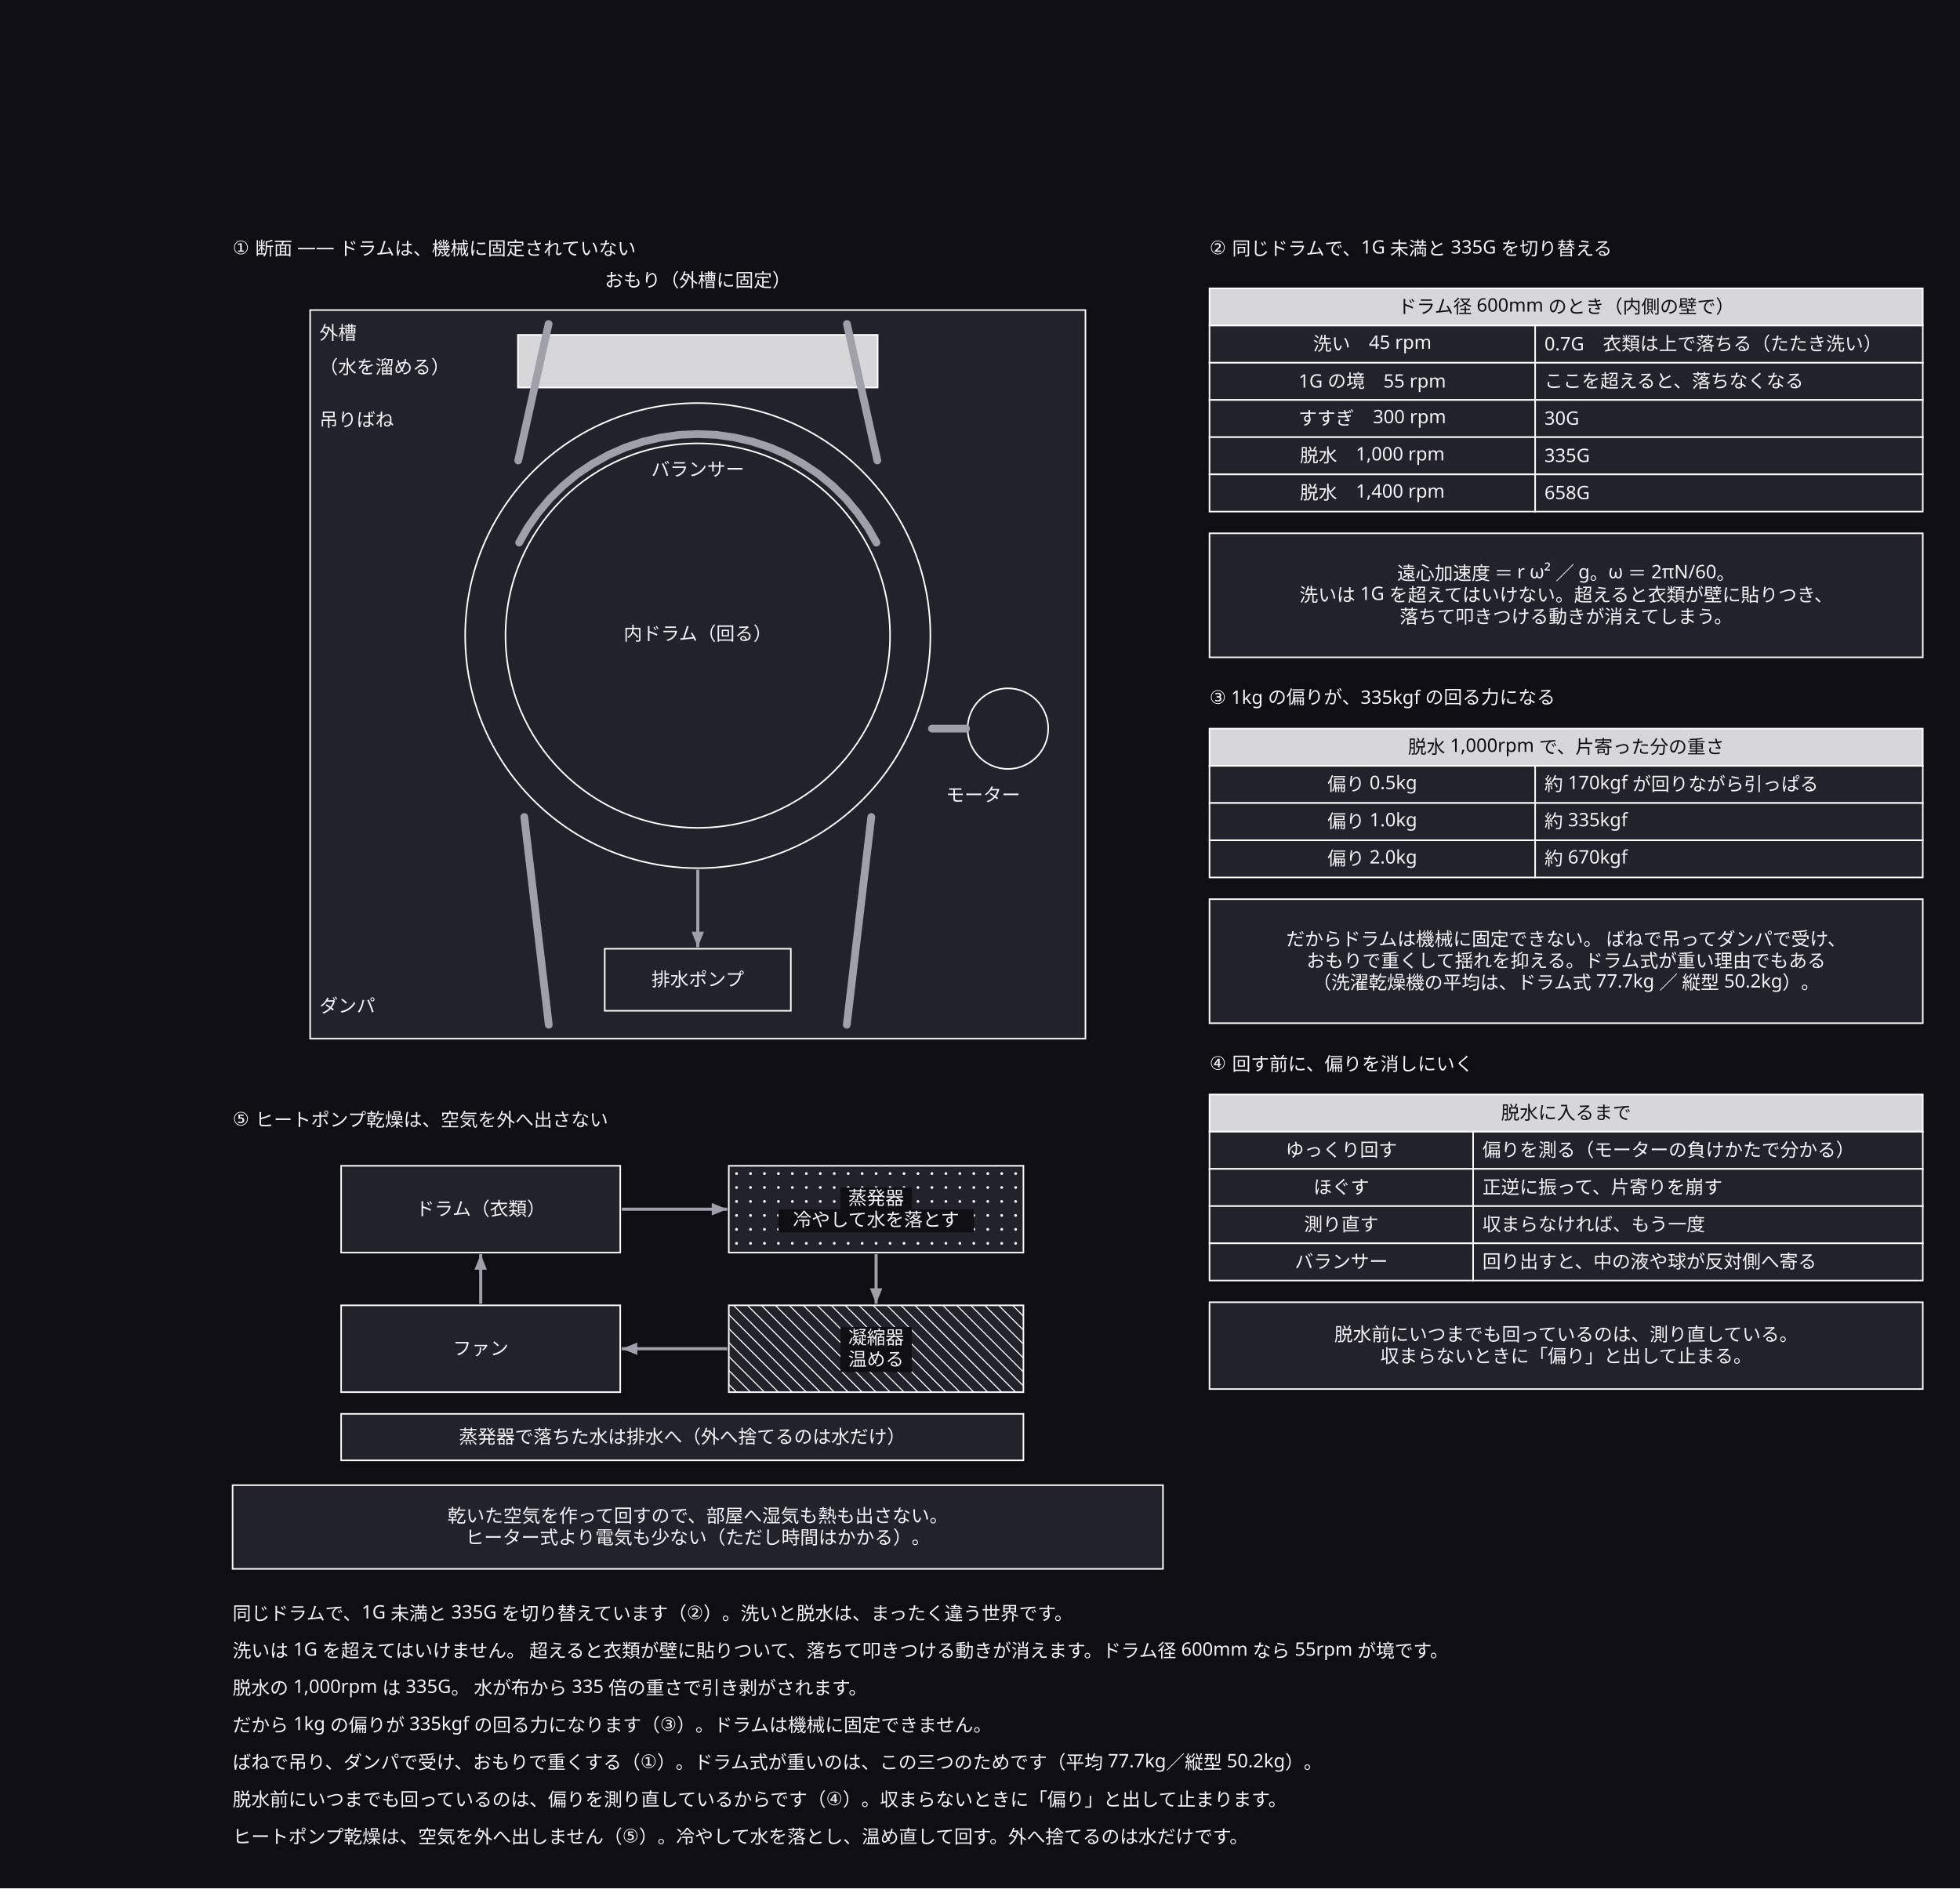
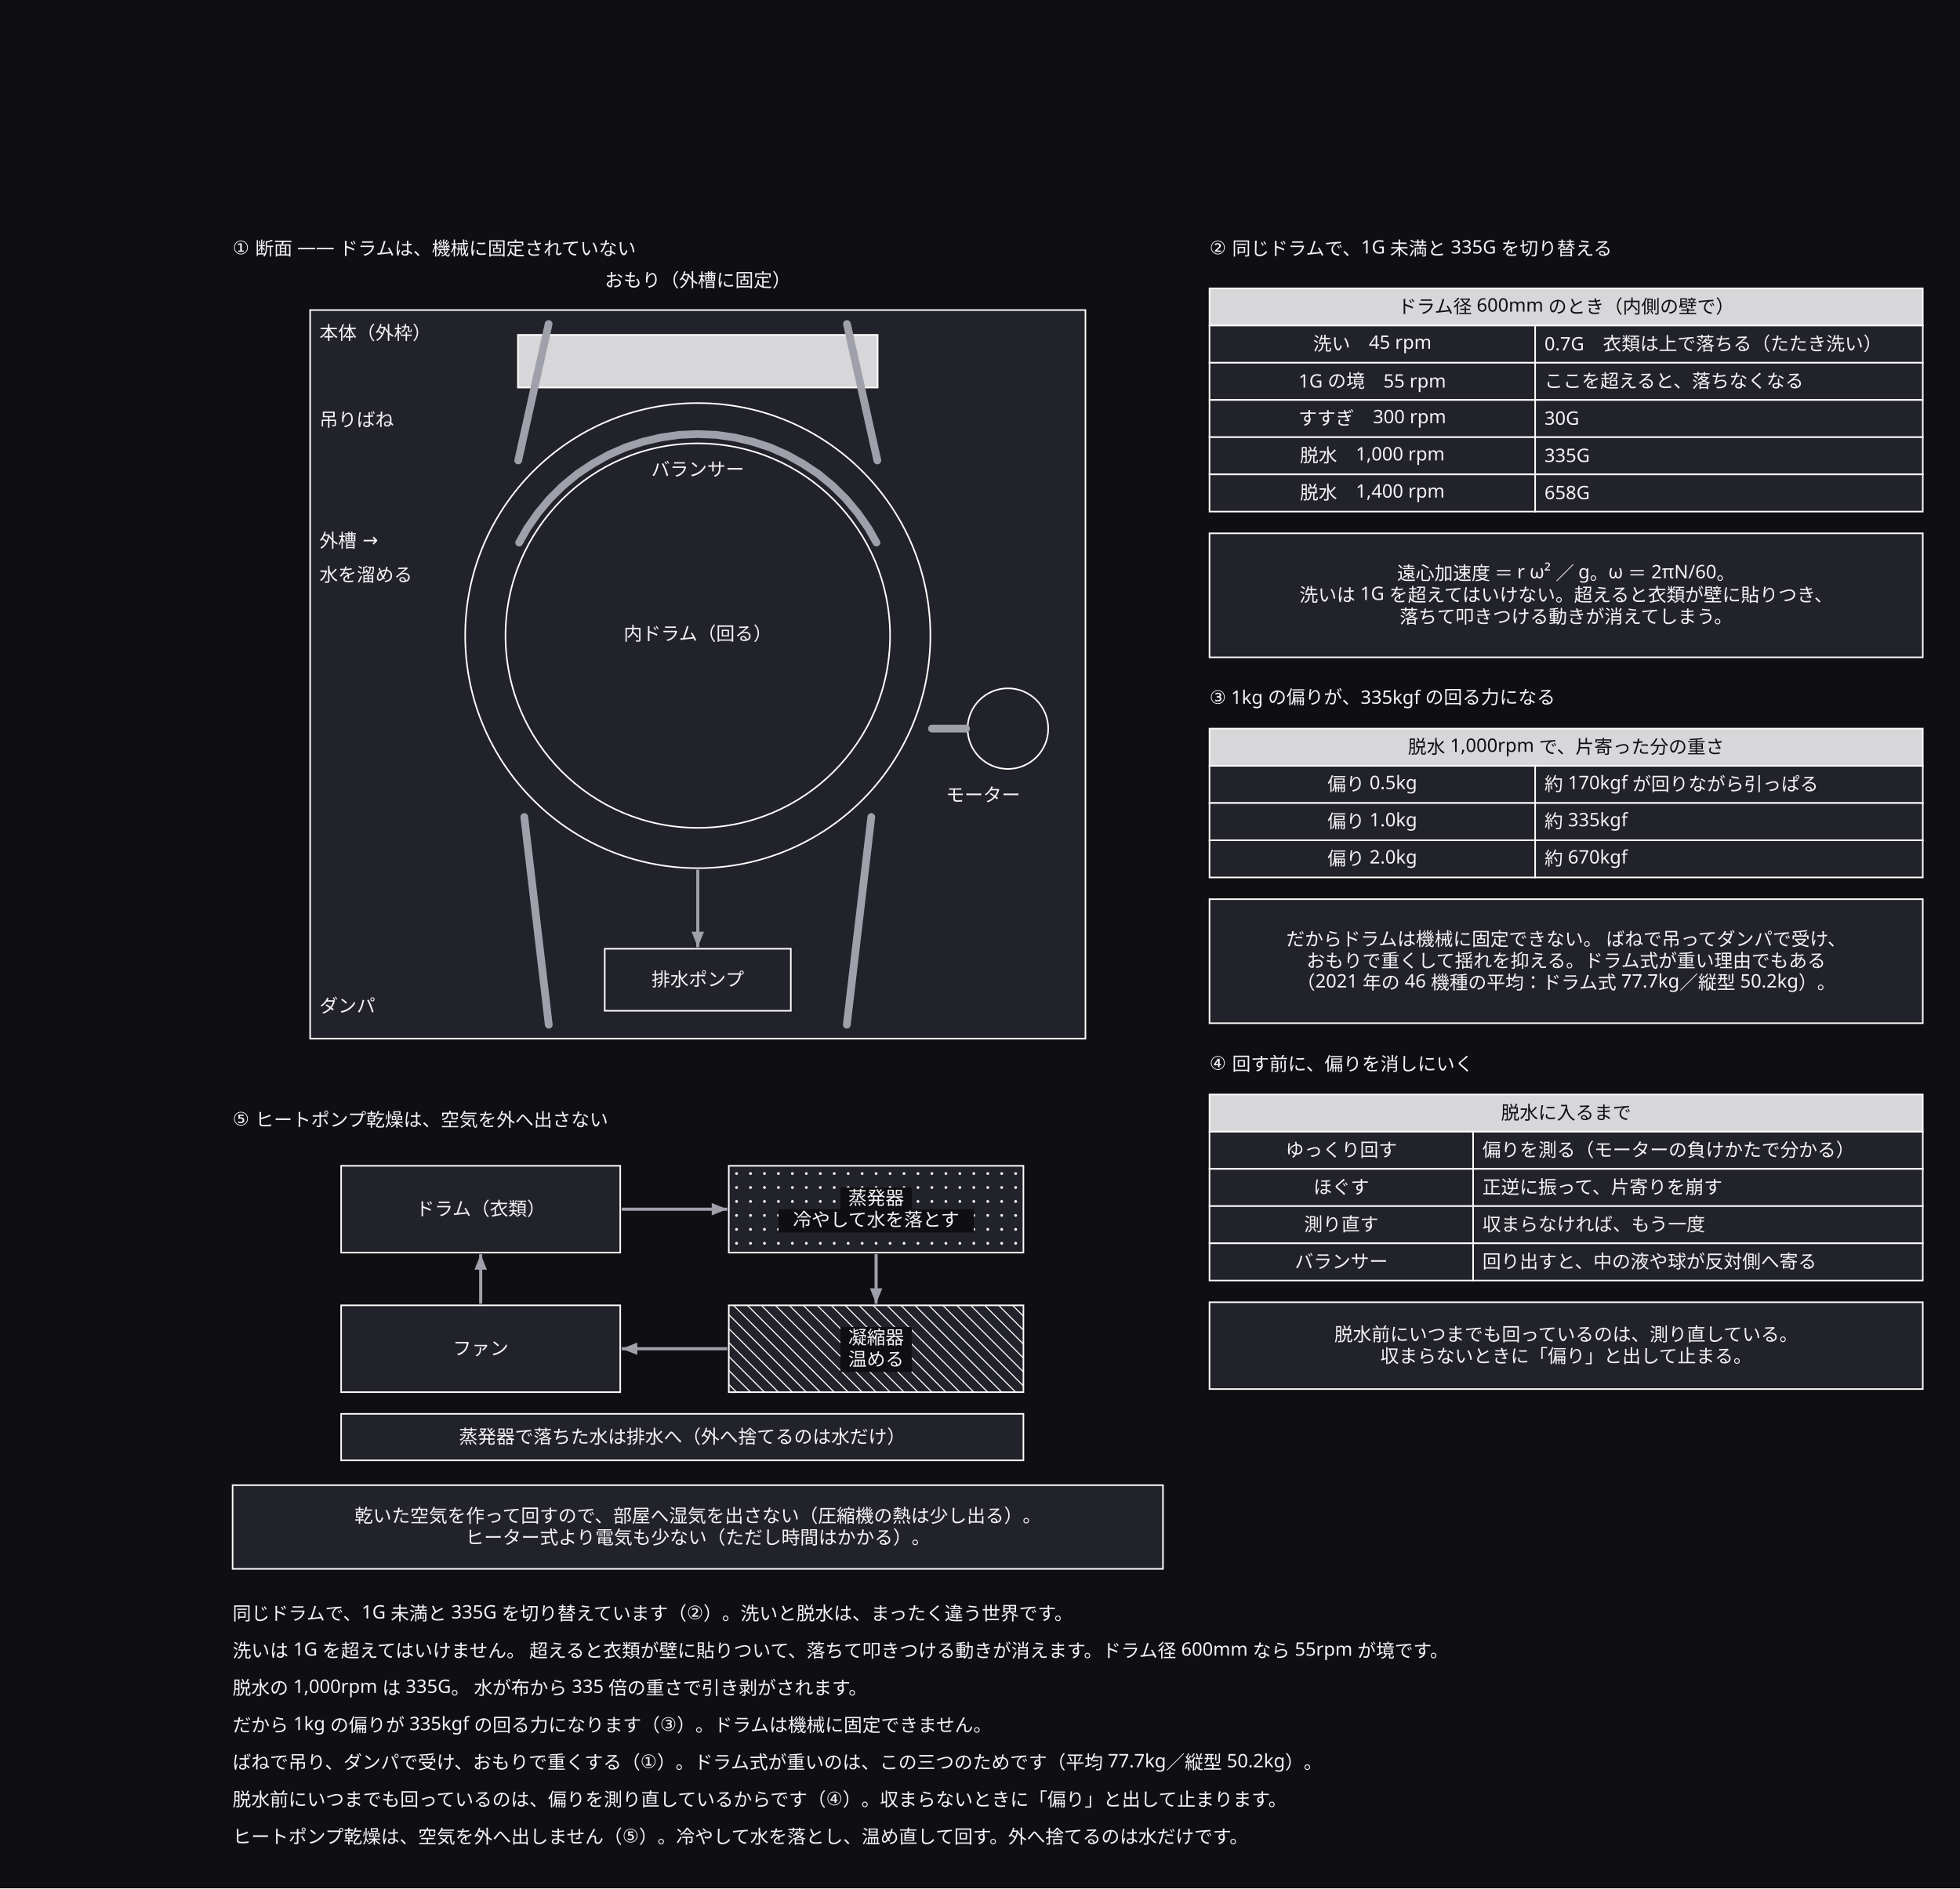
<svg xmlns="http://www.w3.org/2000/svg" width="1264" height="1218" viewBox="0 0 1264 1218">
  <defs>
    <marker id="arrow" viewBox="0 0 10 10" refX="9" refY="5" markerWidth="6" markerHeight="6" orient="auto">
      <path d="M 0 0 L 10 5 L 0 10 z" fill="#a0a0ab" />
    </marker>
  </defs>
  <rect data-paper="1" x="0" y="0" width="1264" height="1218" fill="#0f0f13" />
  <g data-node="body" data-pinned="false" data-shape="rect">
    <rect x="200" y="200" width="500" height="470" fill="#22222a" stroke="#ffffff" stroke-width="1" />
  </g>
  <g data-node="tub" data-pinned="false" data-shape="rect">
    <circle cx="450" cy="410" r="150" fill="#22222a" stroke="#ffffff" stroke-width="1" />
  </g>
  <g data-node="drum" data-pinned="false" data-shape="rect">
    <circle cx="450" cy="410" r="124" fill="#22222a" stroke="#ffffff" stroke-width="1" />
  </g>
  <g data-node="why2" data-pinned="false" data-shape="rect">
    <rect x="780" y="344" width="460" height="80" fill="#22222a" stroke="#ffffff" stroke-width="1" />
  </g>
  <g data-node="why3" data-pinned="false" data-shape="rect">
    <rect x="780" y="580" width="460" height="80" fill="#22222a" stroke="#ffffff" stroke-width="1" />
  </g>
  <g data-node="h_why" data-pinned="false" data-shape="rect">
    <rect x="150" y="958" width="600" height="54" fill="#22222a" stroke="#ffffff" stroke-width="1" />
  </g>
  <g data-node="why4" data-pinned="false" data-shape="rect">
    <rect x="780" y="840" width="460" height="56" fill="#22222a" stroke="#ffffff" stroke-width="1" />
  </g>
  <g data-node="r1" data-pinned="false" data-shape="rect" />
  <g data-node="r2" data-pinned="false" data-shape="rect" />
  <g data-node="r3" data-pinned="false" data-shape="rect" />
  <g data-node="r4" data-pinned="false" data-shape="rect" />
  <g data-node="r5" data-pinned="false" data-shape="rect" />
  <g data-node="r6" data-pinned="false" data-shape="rect" />
  <g data-node="r7" data-pinned="false" data-shape="rect" />
  <g data-node="h_dr" data-pinned="false" data-shape="rect">
    <rect x="220" y="912" width="440" height="30" fill="#22222a" stroke="#ffffff" stroke-width="1" />
  </g>
  <g data-node="t1" data-pinned="false" data-shape="rect" />
  <g data-node="t5" data-pinned="false" data-shape="rect" />
  <g data-node="h186" data-pinned="false" data-shape="rect">
    <rect x="780" y="186" width="460" height="24" fill="#22222a" stroke="#ffffff" stroke-width="1" />
    <rect x="780" y="186" width="460" height="24" fill="#ffffff" fill-opacity="0.82" />
  </g>
  <g data-node="h470" data-pinned="false" data-shape="rect">
    <rect x="780" y="470" width="460" height="24" fill="#22222a" stroke="#ffffff" stroke-width="1" />
    <rect x="780" y="470" width="460" height="24" fill="#ffffff" fill-opacity="0.82" />
  </g>
  <g data-node="h706" data-pinned="false" data-shape="rect">
    <rect x="780" y="706" width="460" height="24" fill="#22222a" stroke="#ffffff" stroke-width="1" />
    <rect x="780" y="706" width="460" height="24" fill="#ffffff" fill-opacity="0.82" />
  </g>
  <g data-node="h_cool" data-pinned="false" data-shape="rect">
    <rect x="470" y="752" width="190" height="56" fill="#22222a" stroke="#ffffff" stroke-width="1" />
    <circle cx="475" cy="757" r="0.9" fill="#ffffff" />
    <circle cx="484" cy="757" r="0.9" fill="#ffffff" />
    <circle cx="493" cy="757" r="0.9" fill="#ffffff" />
    <circle cx="502" cy="757" r="0.9" fill="#ffffff" />
    <circle cx="511" cy="757" r="0.9" fill="#ffffff" />
    <circle cx="520" cy="757" r="0.9" fill="#ffffff" />
    <circle cx="529" cy="757" r="0.9" fill="#ffffff" />
    <circle cx="538" cy="757" r="0.9" fill="#ffffff" />
    <circle cx="547" cy="757" r="0.9" fill="#ffffff" />
    <circle cx="556" cy="757" r="0.9" fill="#ffffff" />
    <circle cx="565" cy="757" r="0.9" fill="#ffffff" />
    <circle cx="574" cy="757" r="0.9" fill="#ffffff" />
    <circle cx="583" cy="757" r="0.9" fill="#ffffff" />
    <circle cx="592" cy="757" r="0.9" fill="#ffffff" />
    <circle cx="601" cy="757" r="0.9" fill="#ffffff" />
    <circle cx="610" cy="757" r="0.9" fill="#ffffff" />
    <circle cx="619" cy="757" r="0.9" fill="#ffffff" />
    <circle cx="628" cy="757" r="0.9" fill="#ffffff" />
    <circle cx="637" cy="757" r="0.9" fill="#ffffff" />
    <circle cx="646" cy="757" r="0.9" fill="#ffffff" />
    <circle cx="655" cy="757" r="0.9" fill="#ffffff" />
    <circle cx="475" cy="766" r="0.9" fill="#ffffff" />
    <circle cx="484" cy="766" r="0.9" fill="#ffffff" />
    <circle cx="493" cy="766" r="0.9" fill="#ffffff" />
    <circle cx="502" cy="766" r="0.9" fill="#ffffff" />
    <circle cx="511" cy="766" r="0.9" fill="#ffffff" />
    <circle cx="520" cy="766" r="0.9" fill="#ffffff" />
    <circle cx="529" cy="766" r="0.9" fill="#ffffff" />
    <circle cx="538" cy="766" r="0.9" fill="#ffffff" />
    <circle cx="547" cy="766" r="0.9" fill="#ffffff" />
    <circle cx="556" cy="766" r="0.9" fill="#ffffff" />
    <circle cx="565" cy="766" r="0.9" fill="#ffffff" />
    <circle cx="574" cy="766" r="0.9" fill="#ffffff" />
    <circle cx="583" cy="766" r="0.9" fill="#ffffff" />
    <circle cx="592" cy="766" r="0.9" fill="#ffffff" />
    <circle cx="601" cy="766" r="0.9" fill="#ffffff" />
    <circle cx="610" cy="766" r="0.9" fill="#ffffff" />
    <circle cx="619" cy="766" r="0.9" fill="#ffffff" />
    <circle cx="628" cy="766" r="0.9" fill="#ffffff" />
    <circle cx="637" cy="766" r="0.9" fill="#ffffff" />
    <circle cx="646" cy="766" r="0.9" fill="#ffffff" />
    <circle cx="655" cy="766" r="0.9" fill="#ffffff" />
    <circle cx="475" cy="775" r="0.9" fill="#ffffff" />
    <circle cx="484" cy="775" r="0.9" fill="#ffffff" />
    <circle cx="493" cy="775" r="0.9" fill="#ffffff" />
    <circle cx="502" cy="775" r="0.9" fill="#ffffff" />
    <circle cx="511" cy="775" r="0.9" fill="#ffffff" />
    <circle cx="520" cy="775" r="0.9" fill="#ffffff" />
    <circle cx="529" cy="775" r="0.9" fill="#ffffff" />
    <circle cx="538" cy="775" r="0.9" fill="#ffffff" />
    <circle cx="547" cy="775" r="0.9" fill="#ffffff" />
    <circle cx="556" cy="775" r="0.9" fill="#ffffff" />
    <circle cx="565" cy="775" r="0.9" fill="#ffffff" />
    <circle cx="574" cy="775" r="0.9" fill="#ffffff" />
    <circle cx="583" cy="775" r="0.9" fill="#ffffff" />
    <circle cx="592" cy="775" r="0.9" fill="#ffffff" />
    <circle cx="601" cy="775" r="0.9" fill="#ffffff" />
    <circle cx="610" cy="775" r="0.9" fill="#ffffff" />
    <circle cx="619" cy="775" r="0.9" fill="#ffffff" />
    <circle cx="628" cy="775" r="0.9" fill="#ffffff" />
    <circle cx="637" cy="775" r="0.9" fill="#ffffff" />
    <circle cx="646" cy="775" r="0.9" fill="#ffffff" />
    <circle cx="655" cy="775" r="0.9" fill="#ffffff" />
    <circle cx="475" cy="784" r="0.9" fill="#ffffff" />
    <circle cx="484" cy="784" r="0.9" fill="#ffffff" />
    <circle cx="493" cy="784" r="0.9" fill="#ffffff" />
    <circle cx="502" cy="784" r="0.9" fill="#ffffff" />
    <circle cx="511" cy="784" r="0.9" fill="#ffffff" />
    <circle cx="520" cy="784" r="0.9" fill="#ffffff" />
    <circle cx="529" cy="784" r="0.9" fill="#ffffff" />
    <circle cx="538" cy="784" r="0.9" fill="#ffffff" />
    <circle cx="547" cy="784" r="0.9" fill="#ffffff" />
    <circle cx="556" cy="784" r="0.9" fill="#ffffff" />
    <circle cx="565" cy="784" r="0.9" fill="#ffffff" />
    <circle cx="574" cy="784" r="0.9" fill="#ffffff" />
    <circle cx="583" cy="784" r="0.9" fill="#ffffff" />
    <circle cx="592" cy="784" r="0.9" fill="#ffffff" />
    <circle cx="601" cy="784" r="0.9" fill="#ffffff" />
    <circle cx="610" cy="784" r="0.9" fill="#ffffff" />
    <circle cx="619" cy="784" r="0.9" fill="#ffffff" />
    <circle cx="628" cy="784" r="0.9" fill="#ffffff" />
    <circle cx="637" cy="784" r="0.9" fill="#ffffff" />
    <circle cx="646" cy="784" r="0.9" fill="#ffffff" />
    <circle cx="655" cy="784" r="0.9" fill="#ffffff" />
    <circle cx="475" cy="793" r="0.9" fill="#ffffff" />
    <circle cx="484" cy="793" r="0.9" fill="#ffffff" />
    <circle cx="493" cy="793" r="0.9" fill="#ffffff" />
    <circle cx="502" cy="793" r="0.9" fill="#ffffff" />
    <circle cx="511" cy="793" r="0.9" fill="#ffffff" />
    <circle cx="520" cy="793" r="0.9" fill="#ffffff" />
    <circle cx="529" cy="793" r="0.9" fill="#ffffff" />
    <circle cx="538" cy="793" r="0.9" fill="#ffffff" />
    <circle cx="547" cy="793" r="0.9" fill="#ffffff" />
    <circle cx="556" cy="793" r="0.9" fill="#ffffff" />
    <circle cx="565" cy="793" r="0.9" fill="#ffffff" />
    <circle cx="574" cy="793" r="0.9" fill="#ffffff" />
    <circle cx="583" cy="793" r="0.9" fill="#ffffff" />
    <circle cx="592" cy="793" r="0.9" fill="#ffffff" />
    <circle cx="601" cy="793" r="0.9" fill="#ffffff" />
    <circle cx="610" cy="793" r="0.9" fill="#ffffff" />
    <circle cx="619" cy="793" r="0.9" fill="#ffffff" />
    <circle cx="628" cy="793" r="0.9" fill="#ffffff" />
    <circle cx="637" cy="793" r="0.9" fill="#ffffff" />
    <circle cx="646" cy="793" r="0.9" fill="#ffffff" />
    <circle cx="655" cy="793" r="0.9" fill="#ffffff" />
    <circle cx="475" cy="802" r="0.9" fill="#ffffff" />
    <circle cx="484" cy="802" r="0.9" fill="#ffffff" />
    <circle cx="493" cy="802" r="0.9" fill="#ffffff" />
    <circle cx="502" cy="802" r="0.9" fill="#ffffff" />
    <circle cx="511" cy="802" r="0.9" fill="#ffffff" />
    <circle cx="520" cy="802" r="0.9" fill="#ffffff" />
    <circle cx="529" cy="802" r="0.9" fill="#ffffff" />
    <circle cx="538" cy="802" r="0.9" fill="#ffffff" />
    <circle cx="547" cy="802" r="0.9" fill="#ffffff" />
    <circle cx="556" cy="802" r="0.9" fill="#ffffff" />
    <circle cx="565" cy="802" r="0.9" fill="#ffffff" />
    <circle cx="574" cy="802" r="0.9" fill="#ffffff" />
    <circle cx="583" cy="802" r="0.9" fill="#ffffff" />
    <circle cx="592" cy="802" r="0.9" fill="#ffffff" />
    <circle cx="601" cy="802" r="0.9" fill="#ffffff" />
    <circle cx="610" cy="802" r="0.9" fill="#ffffff" />
    <circle cx="619" cy="802" r="0.9" fill="#ffffff" />
    <circle cx="628" cy="802" r="0.9" fill="#ffffff" />
    <circle cx="637" cy="802" r="0.9" fill="#ffffff" />
    <circle cx="646" cy="802" r="0.9" fill="#ffffff" />
    <circle cx="655" cy="802" r="0.9" fill="#ffffff" />
  </g>
  <g data-node="h_hot" data-pinned="false" data-shape="rect">
    <rect x="470" y="842" width="190" height="56" fill="#22222a" stroke="#ffffff" stroke-width="1" />
    <line x1="660" y1="849" x2="653" y2="842" stroke="#ffffff" stroke-width="0.7" />
    <line x1="660" y1="858" x2="644" y2="842" stroke="#ffffff" stroke-width="0.7" />
    <line x1="660" y1="867" x2="635" y2="842" stroke="#ffffff" stroke-width="0.7" />
    <line x1="660" y1="876" x2="626" y2="842" stroke="#ffffff" stroke-width="0.7" />
    <line x1="660" y1="885" x2="617" y2="842" stroke="#ffffff" stroke-width="0.7" />
    <line x1="660" y1="894" x2="608" y2="842" stroke="#ffffff" stroke-width="0.7" />
    <line x1="599" y1="842" x2="655" y2="898" stroke="#ffffff" stroke-width="0.7" />
    <line x1="590" y1="842" x2="646" y2="898" stroke="#ffffff" stroke-width="0.7" />
    <line x1="581" y1="842" x2="637" y2="898" stroke="#ffffff" stroke-width="0.7" />
    <line x1="572" y1="842" x2="628" y2="898" stroke="#ffffff" stroke-width="0.7" />
    <line x1="563" y1="842" x2="619" y2="898" stroke="#ffffff" stroke-width="0.7" />
    <line x1="554" y1="842" x2="610" y2="898" stroke="#ffffff" stroke-width="0.7" />
    <line x1="545" y1="842" x2="601" y2="898" stroke="#ffffff" stroke-width="0.7" />
    <line x1="536" y1="842" x2="592" y2="898" stroke="#ffffff" stroke-width="0.7" />
    <line x1="527" y1="842" x2="583" y2="898" stroke="#ffffff" stroke-width="0.7" />
    <line x1="518" y1="842" x2="574" y2="898" stroke="#ffffff" stroke-width="0.7" />
    <line x1="509" y1="842" x2="565" y2="898" stroke="#ffffff" stroke-width="0.7" />
    <line x1="500" y1="842" x2="556" y2="898" stroke="#ffffff" stroke-width="0.7" />
    <line x1="491" y1="842" x2="547" y2="898" stroke="#ffffff" stroke-width="0.7" />
    <line x1="482" y1="842" x2="538" y2="898" stroke="#ffffff" stroke-width="0.7" />
    <line x1="473" y1="842" x2="529" y2="898" stroke="#ffffff" stroke-width="0.7" />
    <line x1="470" y1="848" x2="520" y2="898" stroke="#ffffff" stroke-width="0.7" />
    <line x1="470" y1="857" x2="511" y2="898" stroke="#ffffff" stroke-width="0.7" />
    <line x1="470" y1="866" x2="502" y2="898" stroke="#ffffff" stroke-width="0.7" />
    <line x1="470" y1="875" x2="493" y2="898" stroke="#ffffff" stroke-width="0.7" />
    <line x1="470" y1="884" x2="484" y2="898" stroke="#ffffff" stroke-width="0.7" />
    <line x1="470" y1="893" x2="475" y2="898" stroke="#ffffff" stroke-width="0.7" />
  </g>
  <g data-node="h_drum" data-pinned="false" data-shape="rect">
    <rect x="220" y="752" width="180" height="56" fill="#22222a" stroke="#ffffff" stroke-width="1" />
  </g>
  <g data-node="h_fan" data-pinned="false" data-shape="rect">
    <rect x="220" y="842" width="180" height="56" fill="#22222a" stroke="#ffffff" stroke-width="1" />
  </g>
  <g data-node="t2" data-pinned="false" data-shape="rect" />
  <g data-node="t3" data-pinned="false" data-shape="rect" />
  <g data-node="t4" data-pinned="false" data-shape="rect" />
  <g data-node="w1" data-pinned="false" data-shape="rect">
    <rect x="334" y="216" width="232" height="34" fill="#22222a" stroke="#ffffff" stroke-width="1" />
    <rect x="334" y="216" width="232" height="34" fill="#ffffff" fill-opacity="0.82" />
  </g>
  <g data-node="y730" data-pinned="false" data-shape="rect">
    <rect x="950" y="730" width="290" height="24" fill="#22222a" stroke="#ffffff" stroke-width="1" />
  </g>
  <g data-node="y754" data-pinned="false" data-shape="rect">
    <rect x="950" y="754" width="290" height="24" fill="#22222a" stroke="#ffffff" stroke-width="1" />
  </g>
  <g data-node="y778" data-pinned="false" data-shape="rect">
    <rect x="950" y="778" width="290" height="24" fill="#22222a" stroke="#ffffff" stroke-width="1" />
  </g>
  <g data-node="y802" data-pinned="false" data-shape="rect">
    <rect x="950" y="802" width="290" height="24" fill="#22222a" stroke="#ffffff" stroke-width="1" />
  </g>
  <g data-node="y210" data-pinned="false" data-shape="rect">
    <rect x="990" y="210" width="250" height="24" fill="#22222a" stroke="#ffffff" stroke-width="1" />
  </g>
  <g data-node="y234" data-pinned="false" data-shape="rect">
    <rect x="990" y="234" width="250" height="24" fill="#22222a" stroke="#ffffff" stroke-width="1" />
  </g>
  <g data-node="y258" data-pinned="false" data-shape="rect">
    <rect x="990" y="258" width="250" height="24" fill="#22222a" stroke="#ffffff" stroke-width="1" />
  </g>
  <g data-node="y282" data-pinned="false" data-shape="rect">
    <rect x="990" y="282" width="250" height="24" fill="#22222a" stroke="#ffffff" stroke-width="1" />
  </g>
  <g data-node="y306" data-pinned="false" data-shape="rect">
    <rect x="990" y="306" width="250" height="24" fill="#22222a" stroke="#ffffff" stroke-width="1" />
  </g>
  <g data-node="y494" data-pinned="false" data-shape="rect">
    <rect x="990" y="494" width="250" height="24" fill="#22222a" stroke="#ffffff" stroke-width="1" />
  </g>
  <g data-node="y518" data-pinned="false" data-shape="rect">
    <rect x="990" y="518" width="250" height="24" fill="#22222a" stroke="#ffffff" stroke-width="1" />
  </g>
  <g data-node="y542" data-pinned="false" data-shape="rect">
    <rect x="990" y="542" width="250" height="24" fill="#22222a" stroke="#ffffff" stroke-width="1" />
  </g>
  <g data-node="x210" data-pinned="false" data-shape="rect">
    <rect x="780" y="210" width="210" height="24" fill="#22222a" stroke="#ffffff" stroke-width="1" />
  </g>
  <g data-node="x234" data-pinned="false" data-shape="rect">
    <rect x="780" y="234" width="210" height="24" fill="#22222a" stroke="#ffffff" stroke-width="1" />
  </g>
  <g data-node="x258" data-pinned="false" data-shape="rect">
    <rect x="780" y="258" width="210" height="24" fill="#22222a" stroke="#ffffff" stroke-width="1" />
  </g>
  <g data-node="x282" data-pinned="false" data-shape="rect">
    <rect x="780" y="282" width="210" height="24" fill="#22222a" stroke="#ffffff" stroke-width="1" />
  </g>
  <g data-node="x306" data-pinned="false" data-shape="rect">
    <rect x="780" y="306" width="210" height="24" fill="#22222a" stroke="#ffffff" stroke-width="1" />
  </g>
  <g data-node="x494" data-pinned="false" data-shape="rect">
    <rect x="780" y="494" width="210" height="24" fill="#22222a" stroke="#ffffff" stroke-width="1" />
  </g>
  <g data-node="x518" data-pinned="false" data-shape="rect">
    <rect x="780" y="518" width="210" height="24" fill="#22222a" stroke="#ffffff" stroke-width="1" />
  </g>
  <g data-node="x542" data-pinned="false" data-shape="rect">
    <rect x="780" y="542" width="210" height="24" fill="#22222a" stroke="#ffffff" stroke-width="1" />
  </g>
  <g data-node="pmp" data-pinned="false" data-shape="rect">
    <rect x="390" y="612" width="120" height="40" fill="#22222a" stroke="#ffffff" stroke-width="1" />
  </g>
  <g data-node="x730" data-pinned="false" data-shape="rect">
    <rect x="780" y="730" width="170" height="24" fill="#22222a" stroke="#ffffff" stroke-width="1" />
  </g>
  <g data-node="x754" data-pinned="false" data-shape="rect">
    <rect x="780" y="754" width="170" height="24" fill="#22222a" stroke="#ffffff" stroke-width="1" />
  </g>
  <g data-node="x778" data-pinned="false" data-shape="rect">
    <rect x="780" y="778" width="170" height="24" fill="#22222a" stroke="#ffffff" stroke-width="1" />
  </g>
  <g data-node="x802" data-pinned="false" data-shape="rect">
    <rect x="780" y="802" width="170" height="24" fill="#22222a" stroke="#ffffff" stroke-width="1" />
  </g>
  <g data-node="wN" data-pinned="false" data-shape="rect" />
  <g data-node="blN" data-pinned="false" data-shape="rect" />
  <g data-node="drumN" data-pinned="false" data-shape="rect" />
  <g data-node="mot" data-pinned="false" data-shape="rect">
    <circle cx="650" cy="470" r="26" fill="#22222a" stroke="#ffffff" stroke-width="1" />
  </g>
  <g data-node="dpN" data-pinned="false" data-shape="rect" />
+   <g data-node="bodyN" data-pinned="false" data-shape="rect" />
+   <g data-node="tubN" data-pinned="false" data-shape="rect" />
  <g data-node="tubN2" data-pinned="false" data-shape="rect" />
-   <g data-node="tubN" data-pinned="false" data-shape="rect" />
  <g data-node="motN" data-pinned="false" data-shape="rect" />
  <g data-node="spN" data-pinned="false" data-shape="rect" />
  <g data-node="p0" data-pinned="false" data-shape="rect" />
  <g data-node="p1" data-pinned="false" data-shape="rect" />
  <g data-node="p2" data-pinned="false" data-shape="rect" />
  <g data-node="p3" data-pinned="false" data-shape="rect" />
  <g data-node="p4" data-pinned="false" data-shape="rect" />
  <g data-node="p5" data-pinned="false" data-shape="rect" />
  <g data-node="p6" data-pinned="false" data-shape="rect" />
  <g data-node="p7" data-pinned="false" data-shape="rect" />
  <g data-node="p8" data-pinned="false" data-shape="rect" />
  <g data-node="p9" data-pinned="false" data-shape="rect" />
  <g data-node="p10" data-pinned="false" data-shape="rect" />
  <g data-node="p11" data-pinned="false" data-shape="rect" />
  <g data-node="p12" data-pinned="false" data-shape="rect" />
  <g data-node="p13" data-pinned="false" data-shape="rect" />
  <g data-node="p14" data-pinned="false" data-shape="rect" />
  <g data-node="p15" data-pinned="false" data-shape="rect" />
  <g data-node="p16" data-pinned="false" data-shape="rect" />
  <g data-node="p17" data-pinned="false" data-shape="rect" />
  <g data-node="p18" data-pinned="false" data-shape="rect" />
  <g data-node="p19" data-pinned="false" data-shape="rect" />
  <g data-node="p20" data-pinned="false" data-shape="rect" />
  <g data-node="p21" data-pinned="false" data-shape="rect" />
  <g data-edge="p0&gt;p1" data-pinned="false">
    <path d="M 353.8 209 L 334.2 297" fill="none" stroke="#a0a0ab" stroke-width="5" stroke-linejoin="round" stroke-linecap="round" />
  </g>
  <g data-edge="p2&gt;p3" data-pinned="false">
    <path d="M 353.9 661 L 338.1 527" fill="none" stroke="#a0a0ab" stroke-width="5" stroke-linejoin="round" stroke-linecap="round" />
  </g>
  <g data-edge="p4&gt;p5" data-pinned="false">
    <path d="M 546.2 209 L 565.8 297" fill="none" stroke="#a0a0ab" stroke-width="5" stroke-linejoin="round" stroke-linecap="round" />
  </g>
  <g data-edge="p6&gt;p7" data-pinned="false">
    <path d="M 546.1 661 L 561.9 527" fill="none" stroke="#a0a0ab" stroke-width="5" stroke-linejoin="round" stroke-linecap="round" />
  </g>
  <g data-edge="p8&gt;p9" data-pinned="false">
    <path d="M 334.8 350 L 340.1 340.6 L 346.9 330.9 L 354.5 321.8 L 363 313.4 L 372.2 305.8 L 382.1 299.2 L 392.5 293.4 L 403.4 288.6 L 414.7 284.9 L 426.3 282.2 L 438.1 280.5 L 450 280 L 461.9 280.5 L 473.7 282.2 L 485.3 284.9 L 496.6 288.6 L 507.5 293.4 L 517.9 299.2 L 527.8 305.8 L 537 313.4 L 545.5 321.8 L 553.1 330.9 L 559.9 340.6 L 565.2 350" fill="none" stroke="#a0a0ab" stroke-width="5" stroke-linejoin="round" stroke-linecap="round" />
  </g>
  <g data-edge="p10&gt;p11" data-pinned="false">
    <path d="M 601 470 L 623 470" fill="none" stroke="#a0a0ab" stroke-width="5" stroke-linejoin="round" stroke-linecap="round" />
  </g>
  <g data-edge="p12&gt;p13" data-pinned="false">
    <path d="M 450 561 L 450 611" fill="none" stroke="#a0a0ab" stroke-width="2" />
    <path d="M 450 611 L 454 601 L 446 601 Z" fill="#a0a0ab" stroke="none" />
  </g>
  <g data-edge="p14&gt;p15" data-pinned="false">
    <path d="M 401 780 L 469 780" fill="none" stroke="#a0a0ab" stroke-width="2" />
    <path d="M 469 780 L 459 776 L 459 784 Z" fill="#a0a0ab" stroke="none" />
  </g>
  <g data-edge="p16&gt;p17" data-pinned="false">
    <path d="M 565 809 L 565 841" fill="none" stroke="#a0a0ab" stroke-width="2" />
    <path d="M 565 841 L 569 831 L 561 831 Z" fill="#a0a0ab" stroke="none" />
  </g>
  <g data-edge="p18&gt;p19" data-pinned="false">
    <path d="M 469 870 L 401 870" fill="none" stroke="#a0a0ab" stroke-width="2" />
    <path d="M 401 870 L 411 874 L 411 866 Z" fill="#a0a0ab" stroke="none" />
  </g>
  <g data-edge="p20&gt;p21" data-pinned="false">
    <path d="M 310 841 L 310 809" fill="none" stroke="#a0a0ab" stroke-width="2" />
    <path d="M 310 809 L 306 819 L 314 819 Z" fill="#a0a0ab" stroke="none" />
  </g>
  <g data-name="why2">
    <text x="1010" y="374" text-anchor="middle" font-family="sans-serif" font-size="12" fill="#f4f4f6">遠心加速度 ＝ r ω² ／ g。ω ＝ 2πN/60。</text>
    <text x="1010" y="388" text-anchor="middle" font-family="sans-serif" font-size="12" fill="#f4f4f6">洗いは 1G を超えてはいけない。超えると衣類が壁に貼りつき、</text>
    <text x="1010" y="402" text-anchor="middle" font-family="sans-serif" font-size="12" fill="#f4f4f6">落ちて叩きつける動きが消えてしまう。</text>
  </g>
  <g data-name="why3">
    <text x="1010" y="610" text-anchor="middle" font-family="sans-serif" font-size="12" fill="#f4f4f6">だからドラムは機械に固定できない。 ばねで吊ってダンパで受け、</text>
    <text x="1010" y="624" text-anchor="middle" font-family="sans-serif" font-size="12" fill="#f4f4f6">おもりで重くして揺れを抑える。ドラム式が重い理由でもある</text>
-     <text x="1010" y="638" text-anchor="middle" font-family="sans-serif" font-size="12" fill="#f4f4f6">（洗濯乾燥機の平均は、ドラム式 77.7kg ／ 縦型 50.2kg）。</text>
+     <text x="1010" y="638" text-anchor="middle" font-family="sans-serif" font-size="12" fill="#f4f4f6">（2021 年の 46 機種の平均：ドラム式 77.7kg／縦型 50.2kg）。</text>
  </g>
  <g data-name="h_why">
-     <text x="450" y="982" text-anchor="middle" font-family="sans-serif" font-size="12" fill="#f4f4f6">乾いた空気を作って回すので、部屋へ湿気も熱も出さない。</text>
+     <text x="450" y="982" text-anchor="middle" font-family="sans-serif" font-size="12" fill="#f4f4f6">乾いた空気を作って回すので、部屋へ湿気を出さない（圧縮機の熱は少し出る）。</text>
    <text x="450" y="996" text-anchor="middle" font-family="sans-serif" font-size="12" fill="#f4f4f6">ヒーター式より電気も少ない（ただし時間はかかる）。</text>
  </g>
  <g data-name="why4">
    <text x="1010" y="865" text-anchor="middle" font-family="sans-serif" font-size="12" fill="#f4f4f6">脱水前にいつまでも回っているのは、測り直している。</text>
    <text x="1010" y="879" text-anchor="middle" font-family="sans-serif" font-size="12" fill="#f4f4f6">収まらないときに「偏り」と出して止まる。</text>
  </g>
  <g data-name="r1">
    <text x="150" y="1045" text-anchor="start" font-family="sans-serif" font-size="12" fill="#f4f4f6">同じドラムで、1G 未満と 335G を切り替えています（②）。洗いと脱水は、まったく違う世界です。</text>
  </g>
  <g data-name="r2">
    <text x="150" y="1069" text-anchor="start" font-family="sans-serif" font-size="12" fill="#f4f4f6">洗いは 1G を超えてはいけません。 超えると衣類が壁に貼りついて、落ちて叩きつける動きが消えます。ドラム径 600mm なら 55rpm が境です。</text>
  </g>
  <g data-name="r3">
    <text x="150" y="1093" text-anchor="start" font-family="sans-serif" font-size="12" fill="#f4f4f6">脱水の 1,000rpm は 335G。 水が布から 335 倍の重さで引き剥がされます。</text>
  </g>
  <g data-name="r4">
    <text x="150" y="1117" text-anchor="start" font-family="sans-serif" font-size="12" fill="#f4f4f6">だから 1kg の偏りが 335kgf の回る力になります（③）。ドラムは機械に固定できません。</text>
  </g>
  <g data-name="r5">
    <text x="150" y="1141" text-anchor="start" font-family="sans-serif" font-size="12" fill="#f4f4f6">ばねで吊り、ダンパで受け、おもりで重くする（①）。ドラム式が重いのは、この三つのためです（平均 77.7kg／縦型 50.2kg）。</text>
  </g>
  <g data-name="r6">
    <text x="150" y="1165" text-anchor="start" font-family="sans-serif" font-size="12" fill="#f4f4f6">脱水前にいつまでも回っているのは、偏りを測り直しているからです（④）。収まらないときに「偏り」と出して止まります。</text>
  </g>
  <g data-name="r7">
    <text x="150" y="1189" text-anchor="start" font-family="sans-serif" font-size="12" fill="#f4f4f6">ヒートポンプ乾燥は、空気を外へ出しません（⑤）。冷やして水を落とし、温め直して回す。外へ捨てるのは水だけです。</text>
  </g>
  <g data-name="h_dr">
    <text x="440" y="931" text-anchor="middle" font-family="sans-serif" font-size="12" fill="#f4f4f6">蒸発器で落ちた水は排水へ（外へ捨てるのは水だけ）</text>
  </g>
  <g data-name="t1">
    <text x="150" y="164" text-anchor="start" font-family="sans-serif" font-size="12" fill="#f4f4f6">① 断面 —— ドラムは、機械に固定されていない</text>
  </g>
  <g data-name="t5">
    <text x="150" y="726" text-anchor="start" font-family="sans-serif" font-size="12" fill="#f4f4f6">⑤ ヒートポンプ乾燥は、空気を外へ出さない</text>
  </g>
  <g data-name="h186">
    <text x="1010" y="202" text-anchor="middle" font-family="sans-serif" font-size="12" fill="#0f0f13">ドラム径 600mm のとき（内側の壁で）</text>
  </g>
  <g data-name="h470">
    <text x="1010" y="486" text-anchor="middle" font-family="sans-serif" font-size="12" fill="#0f0f13">脱水 1,000rpm で、片寄った分の重さ</text>
  </g>
  <g data-name="h706">
    <text x="1010" y="722" text-anchor="middle" font-family="sans-serif" font-size="12" fill="#0f0f13">脱水に入るまで</text>
  </g>
  <g data-name="h_cool">
    <rect x="542" y="766" width="46" height="15" fill="#0f0f13" />
    <text x="565" y="777" text-anchor="middle" font-family="sans-serif" font-size="12" fill="#f4f4f6">蒸発器</text>
    <rect x="502" y="780" width="126" height="15" fill="#0f0f13" />
    <text x="565" y="791" text-anchor="middle" font-family="sans-serif" font-size="12" fill="#f4f4f6">冷やして水を落とす</text>
  </g>
  <g data-name="h_hot">
    <rect x="542" y="856" width="46" height="15" fill="#0f0f13" />
    <text x="565" y="867" text-anchor="middle" font-family="sans-serif" font-size="12" fill="#f4f4f6">凝縮器</text>
    <rect x="542" y="870" width="46" height="15" fill="#0f0f13" />
    <text x="565" y="881" text-anchor="middle" font-family="sans-serif" font-size="12" fill="#f4f4f6">温める</text>
  </g>
  <g data-name="h_drum">
    <text x="310" y="784" text-anchor="middle" font-family="sans-serif" font-size="12" fill="#f4f4f6">ドラム（衣類）</text>
  </g>
  <g data-name="h_fan">
    <text x="310" y="874" text-anchor="middle" font-family="sans-serif" font-size="12" fill="#f4f4f6">ファン</text>
  </g>
  <g data-name="t2">
    <text x="780" y="164" text-anchor="start" font-family="sans-serif" font-size="12" fill="#f4f4f6">② 同じドラムで、1G 未満と 335G を切り替える</text>
  </g>
  <g data-name="t3">
    <text x="780" y="454" text-anchor="start" font-family="sans-serif" font-size="12" fill="#f4f4f6">③ 1kg の偏りが、335kgf の回る力になる</text>
  </g>
  <g data-name="t4">
    <text x="780" y="690" text-anchor="start" font-family="sans-serif" font-size="12" fill="#f4f4f6">④ 回す前に、偏りを消しにいく</text>
  </g>
  <g data-name="y730">
    <text x="956" y="746" text-anchor="start" font-family="sans-serif" font-size="12" fill="#f4f4f6">偏りを測る（モーターの負けかたで分かる）</text>
  </g>
  <g data-name="y754">
    <text x="956" y="770" text-anchor="start" font-family="sans-serif" font-size="12" fill="#f4f4f6">正逆に振って、片寄りを崩す</text>
  </g>
  <g data-name="y778">
    <text x="956" y="794" text-anchor="start" font-family="sans-serif" font-size="12" fill="#f4f4f6">収まらなければ、もう一度</text>
  </g>
  <g data-name="y802">
    <text x="956" y="818" text-anchor="start" font-family="sans-serif" font-size="12" fill="#f4f4f6">回り出すと、中の液や球が反対側へ寄る</text>
  </g>
  <g data-name="y210">
    <text x="996" y="226" text-anchor="start" font-family="sans-serif" font-size="12" fill="#f4f4f6">0.7G　衣類は上で落ちる（たたき洗い）</text>
  </g>
  <g data-name="y234">
    <text x="996" y="250" text-anchor="start" font-family="sans-serif" font-size="12" fill="#f4f4f6">ここを超えると、落ちなくなる</text>
  </g>
  <g data-name="y258">
    <text x="996" y="274" text-anchor="start" font-family="sans-serif" font-size="12" fill="#f4f4f6">30G</text>
  </g>
  <g data-name="y282">
    <text x="996" y="298" text-anchor="start" font-family="sans-serif" font-size="12" fill="#f4f4f6">335G</text>
  </g>
  <g data-name="y306">
    <text x="996" y="322" text-anchor="start" font-family="sans-serif" font-size="12" fill="#f4f4f6">658G</text>
  </g>
  <g data-name="y494">
    <text x="996" y="510" text-anchor="start" font-family="sans-serif" font-size="12" fill="#f4f4f6">約 170kgf が回りながら引っぱる</text>
  </g>
  <g data-name="y518">
    <text x="996" y="534" text-anchor="start" font-family="sans-serif" font-size="12" fill="#f4f4f6">約 335kgf</text>
  </g>
  <g data-name="y542">
    <text x="996" y="558" text-anchor="start" font-family="sans-serif" font-size="12" fill="#f4f4f6">約 670kgf</text>
  </g>
  <g data-name="x210">
    <text x="885" y="226" text-anchor="middle" font-family="sans-serif" font-size="12" fill="#f4f4f6">洗い　45 rpm</text>
  </g>
  <g data-name="x234">
    <text x="885" y="250" text-anchor="middle" font-family="sans-serif" font-size="12" fill="#f4f4f6">1G の境　55 rpm</text>
  </g>
  <g data-name="x258">
    <text x="885" y="274" text-anchor="middle" font-family="sans-serif" font-size="12" fill="#f4f4f6">すすぎ　300 rpm</text>
  </g>
  <g data-name="x282">
    <text x="885" y="298" text-anchor="middle" font-family="sans-serif" font-size="12" fill="#f4f4f6">脱水　1,000 rpm</text>
  </g>
  <g data-name="x306">
    <text x="885" y="322" text-anchor="middle" font-family="sans-serif" font-size="12" fill="#f4f4f6">脱水　1,400 rpm</text>
  </g>
  <g data-name="x494">
    <text x="885" y="510" text-anchor="middle" font-family="sans-serif" font-size="12" fill="#f4f4f6">偏り 0.5kg</text>
  </g>
  <g data-name="x518">
    <text x="885" y="534" text-anchor="middle" font-family="sans-serif" font-size="12" fill="#f4f4f6">偏り 1.0kg</text>
  </g>
  <g data-name="x542">
    <text x="885" y="558" text-anchor="middle" font-family="sans-serif" font-size="12" fill="#f4f4f6">偏り 2.0kg</text>
  </g>
  <g data-name="pmp">
    <text x="450" y="636" text-anchor="middle" font-family="sans-serif" font-size="12" fill="#f4f4f6">排水ポンプ</text>
  </g>
  <g data-name="x730">
    <text x="865" y="746" text-anchor="middle" font-family="sans-serif" font-size="12" fill="#f4f4f6">ゆっくり回す</text>
  </g>
  <g data-name="x754">
    <text x="865" y="770" text-anchor="middle" font-family="sans-serif" font-size="12" fill="#f4f4f6">ほぐす</text>
  </g>
  <g data-name="x778">
    <text x="865" y="794" text-anchor="middle" font-family="sans-serif" font-size="12" fill="#f4f4f6">測り直す</text>
  </g>
  <g data-name="x802">
    <text x="865" y="818" text-anchor="middle" font-family="sans-serif" font-size="12" fill="#f4f4f6">バランサー</text>
  </g>
  <g data-name="wN">
    <text x="450" y="185" text-anchor="middle" font-family="sans-serif" font-size="12" fill="#f4f4f6">おもり（外槽に固定）</text>
  </g>
  <g data-name="blN">
    <text x="450" y="307" text-anchor="middle" font-family="sans-serif" font-size="12" fill="#f4f4f6">バランサー</text>
  </g>
  <g data-name="drumN">
    <text x="450" y="413" text-anchor="middle" font-family="sans-serif" font-size="12" fill="#f4f4f6">内ドラム（回る）</text>
  </g>
  <g data-name="dpN">
    <text x="206" y="653" text-anchor="start" font-family="sans-serif" font-size="12" fill="#f4f4f6">ダンパ</text>
  </g>
+   <g data-name="bodyN">
+     <text x="206" y="219" text-anchor="start" font-family="sans-serif" font-size="12" fill="#f4f4f6">本体（外枠）</text>
+   </g>
+   <g data-name="tubN">
+     <text x="206" y="353" text-anchor="start" font-family="sans-serif" font-size="12" fill="#f4f4f6">外槽 →</text>
+   </g>
  <g data-name="tubN2">
-     <text x="206" y="241" text-anchor="start" font-family="sans-serif" font-size="12" fill="#f4f4f6">（水を溜める）</text>
-   </g>
-   <g data-name="tubN">
-     <text x="206" y="219" text-anchor="start" font-family="sans-serif" font-size="12" fill="#f4f4f6">外槽</text>
+     <text x="206" y="375" text-anchor="start" font-family="sans-serif" font-size="12" fill="#f4f4f6">水を溜める</text>
  </g>
  <g data-name="motN">
    <text x="610" y="517" text-anchor="start" font-family="sans-serif" font-size="12" fill="#f4f4f6">モーター</text>
  </g>
  <g data-name="spN">
    <text x="206" y="275" text-anchor="start" font-family="sans-serif" font-size="12" fill="#f4f4f6">吊りばね</text>
  </g>
</svg>
